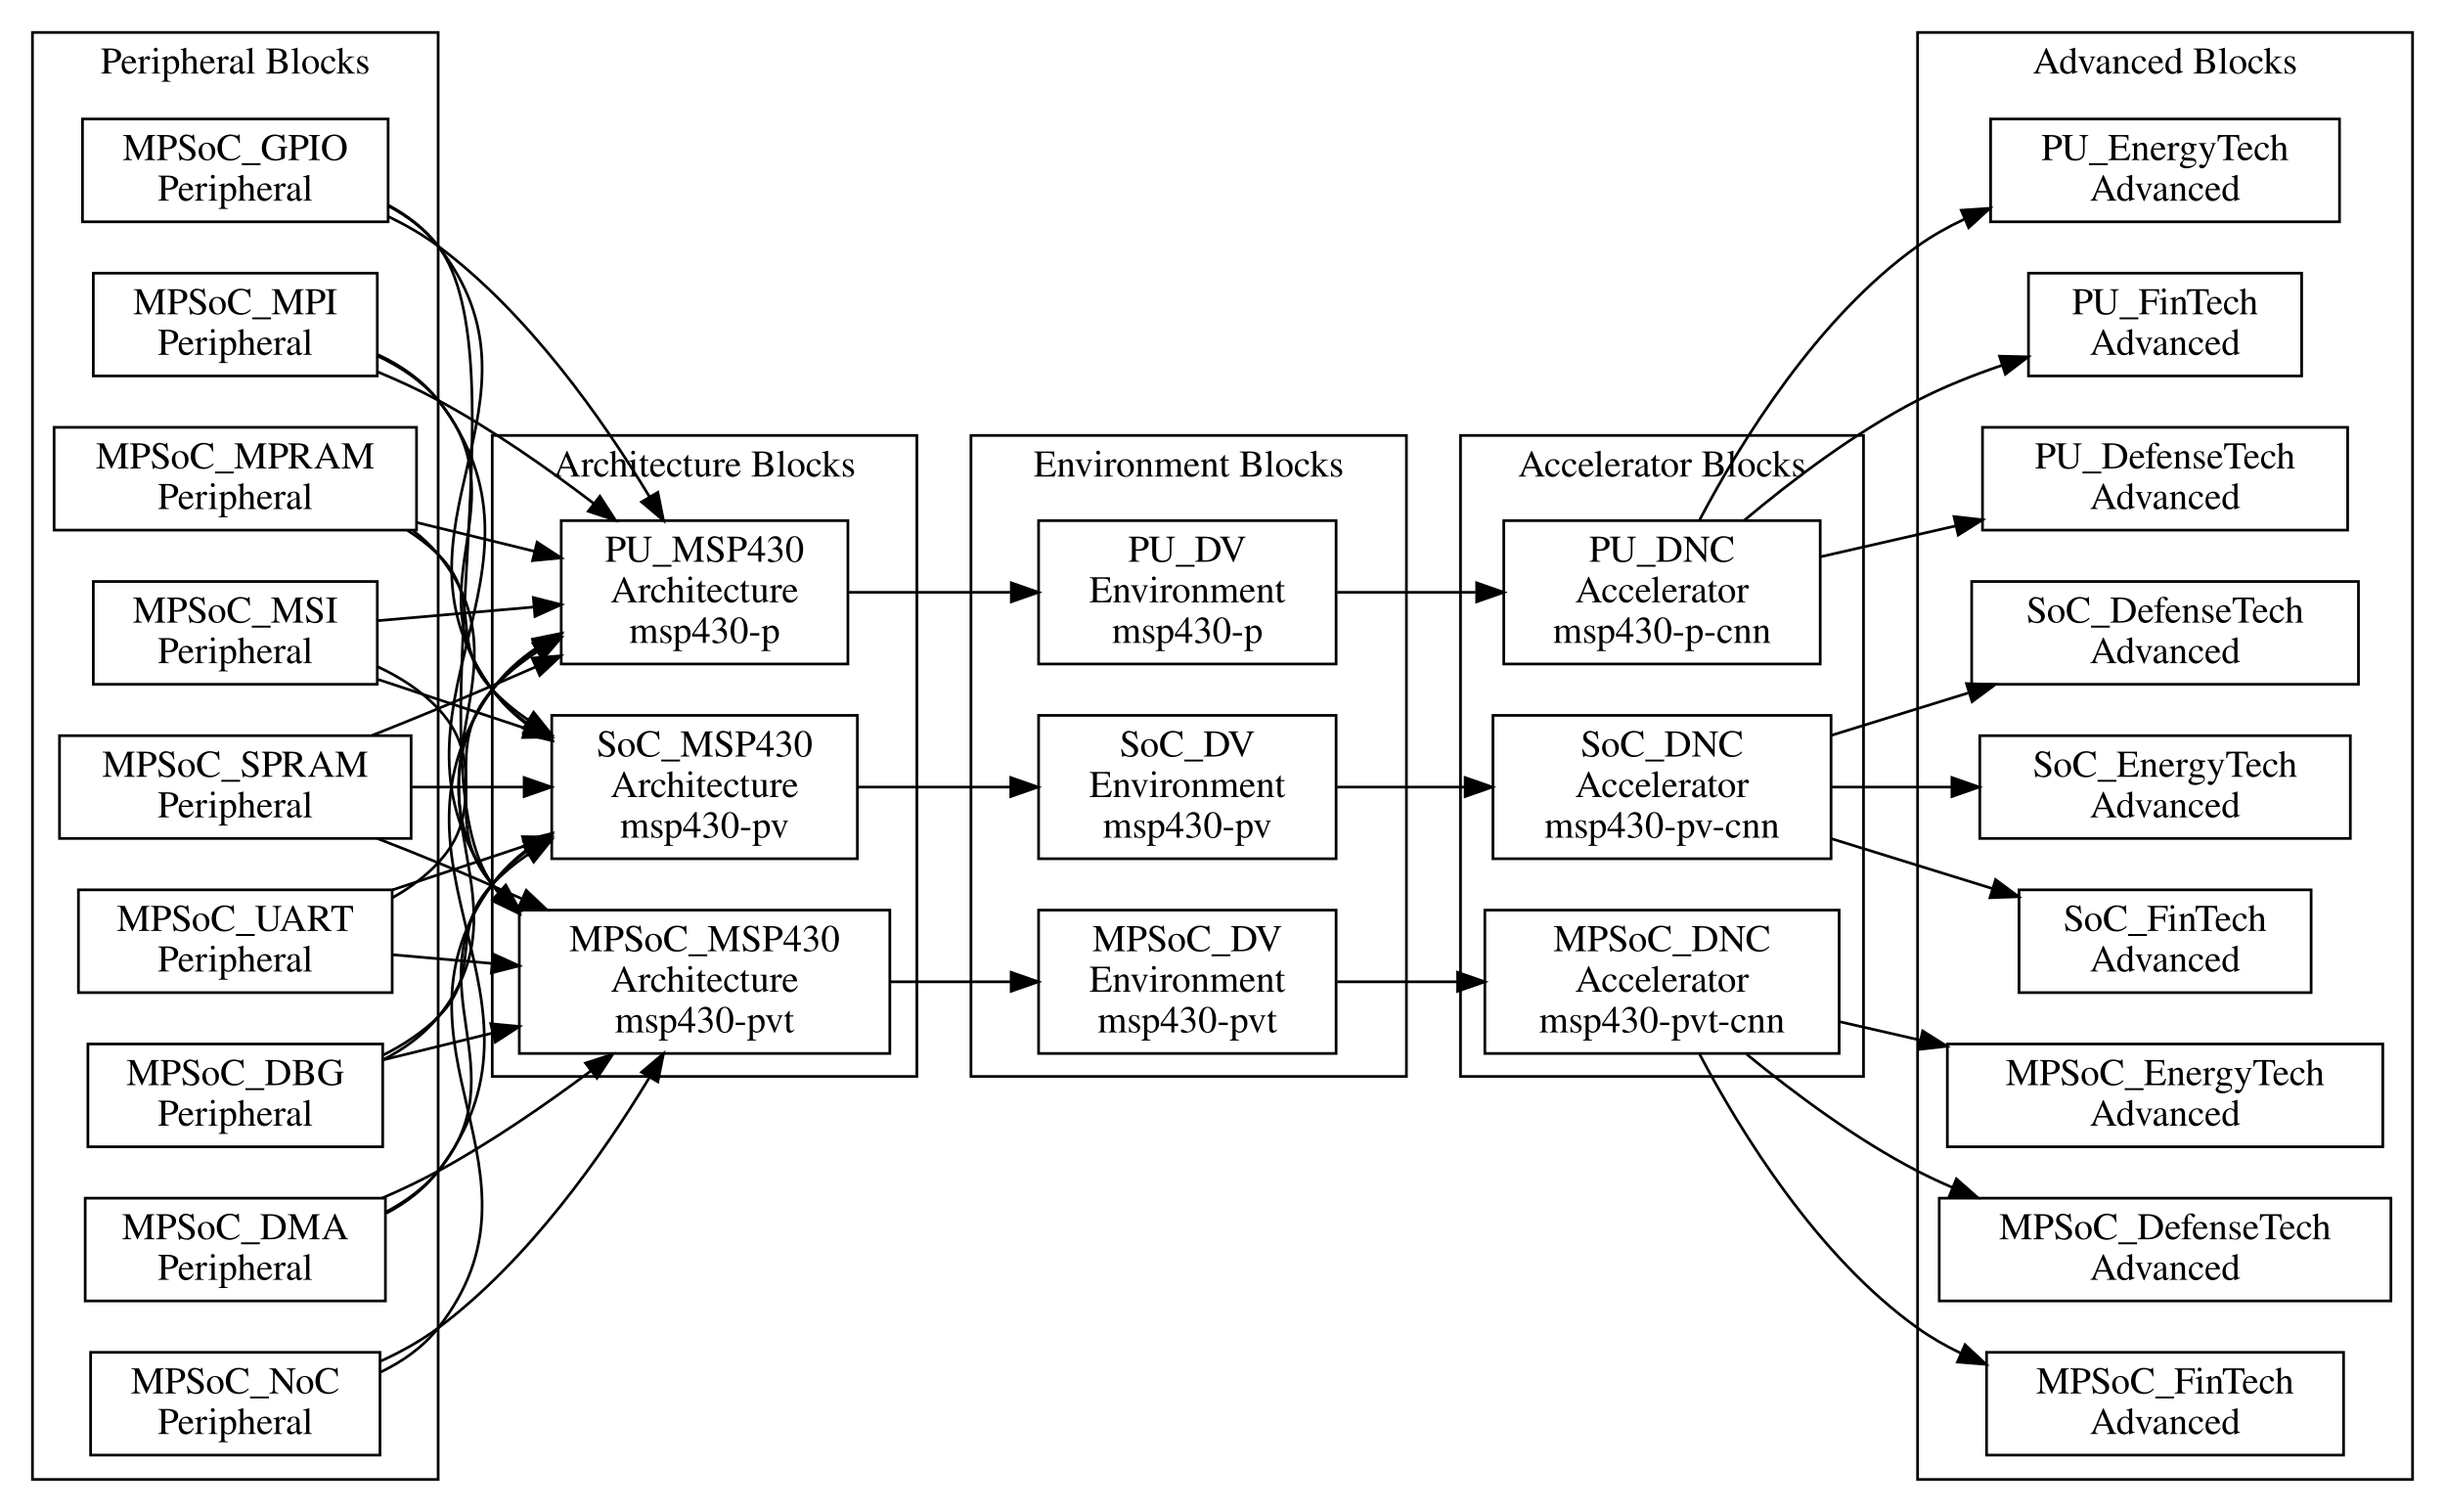
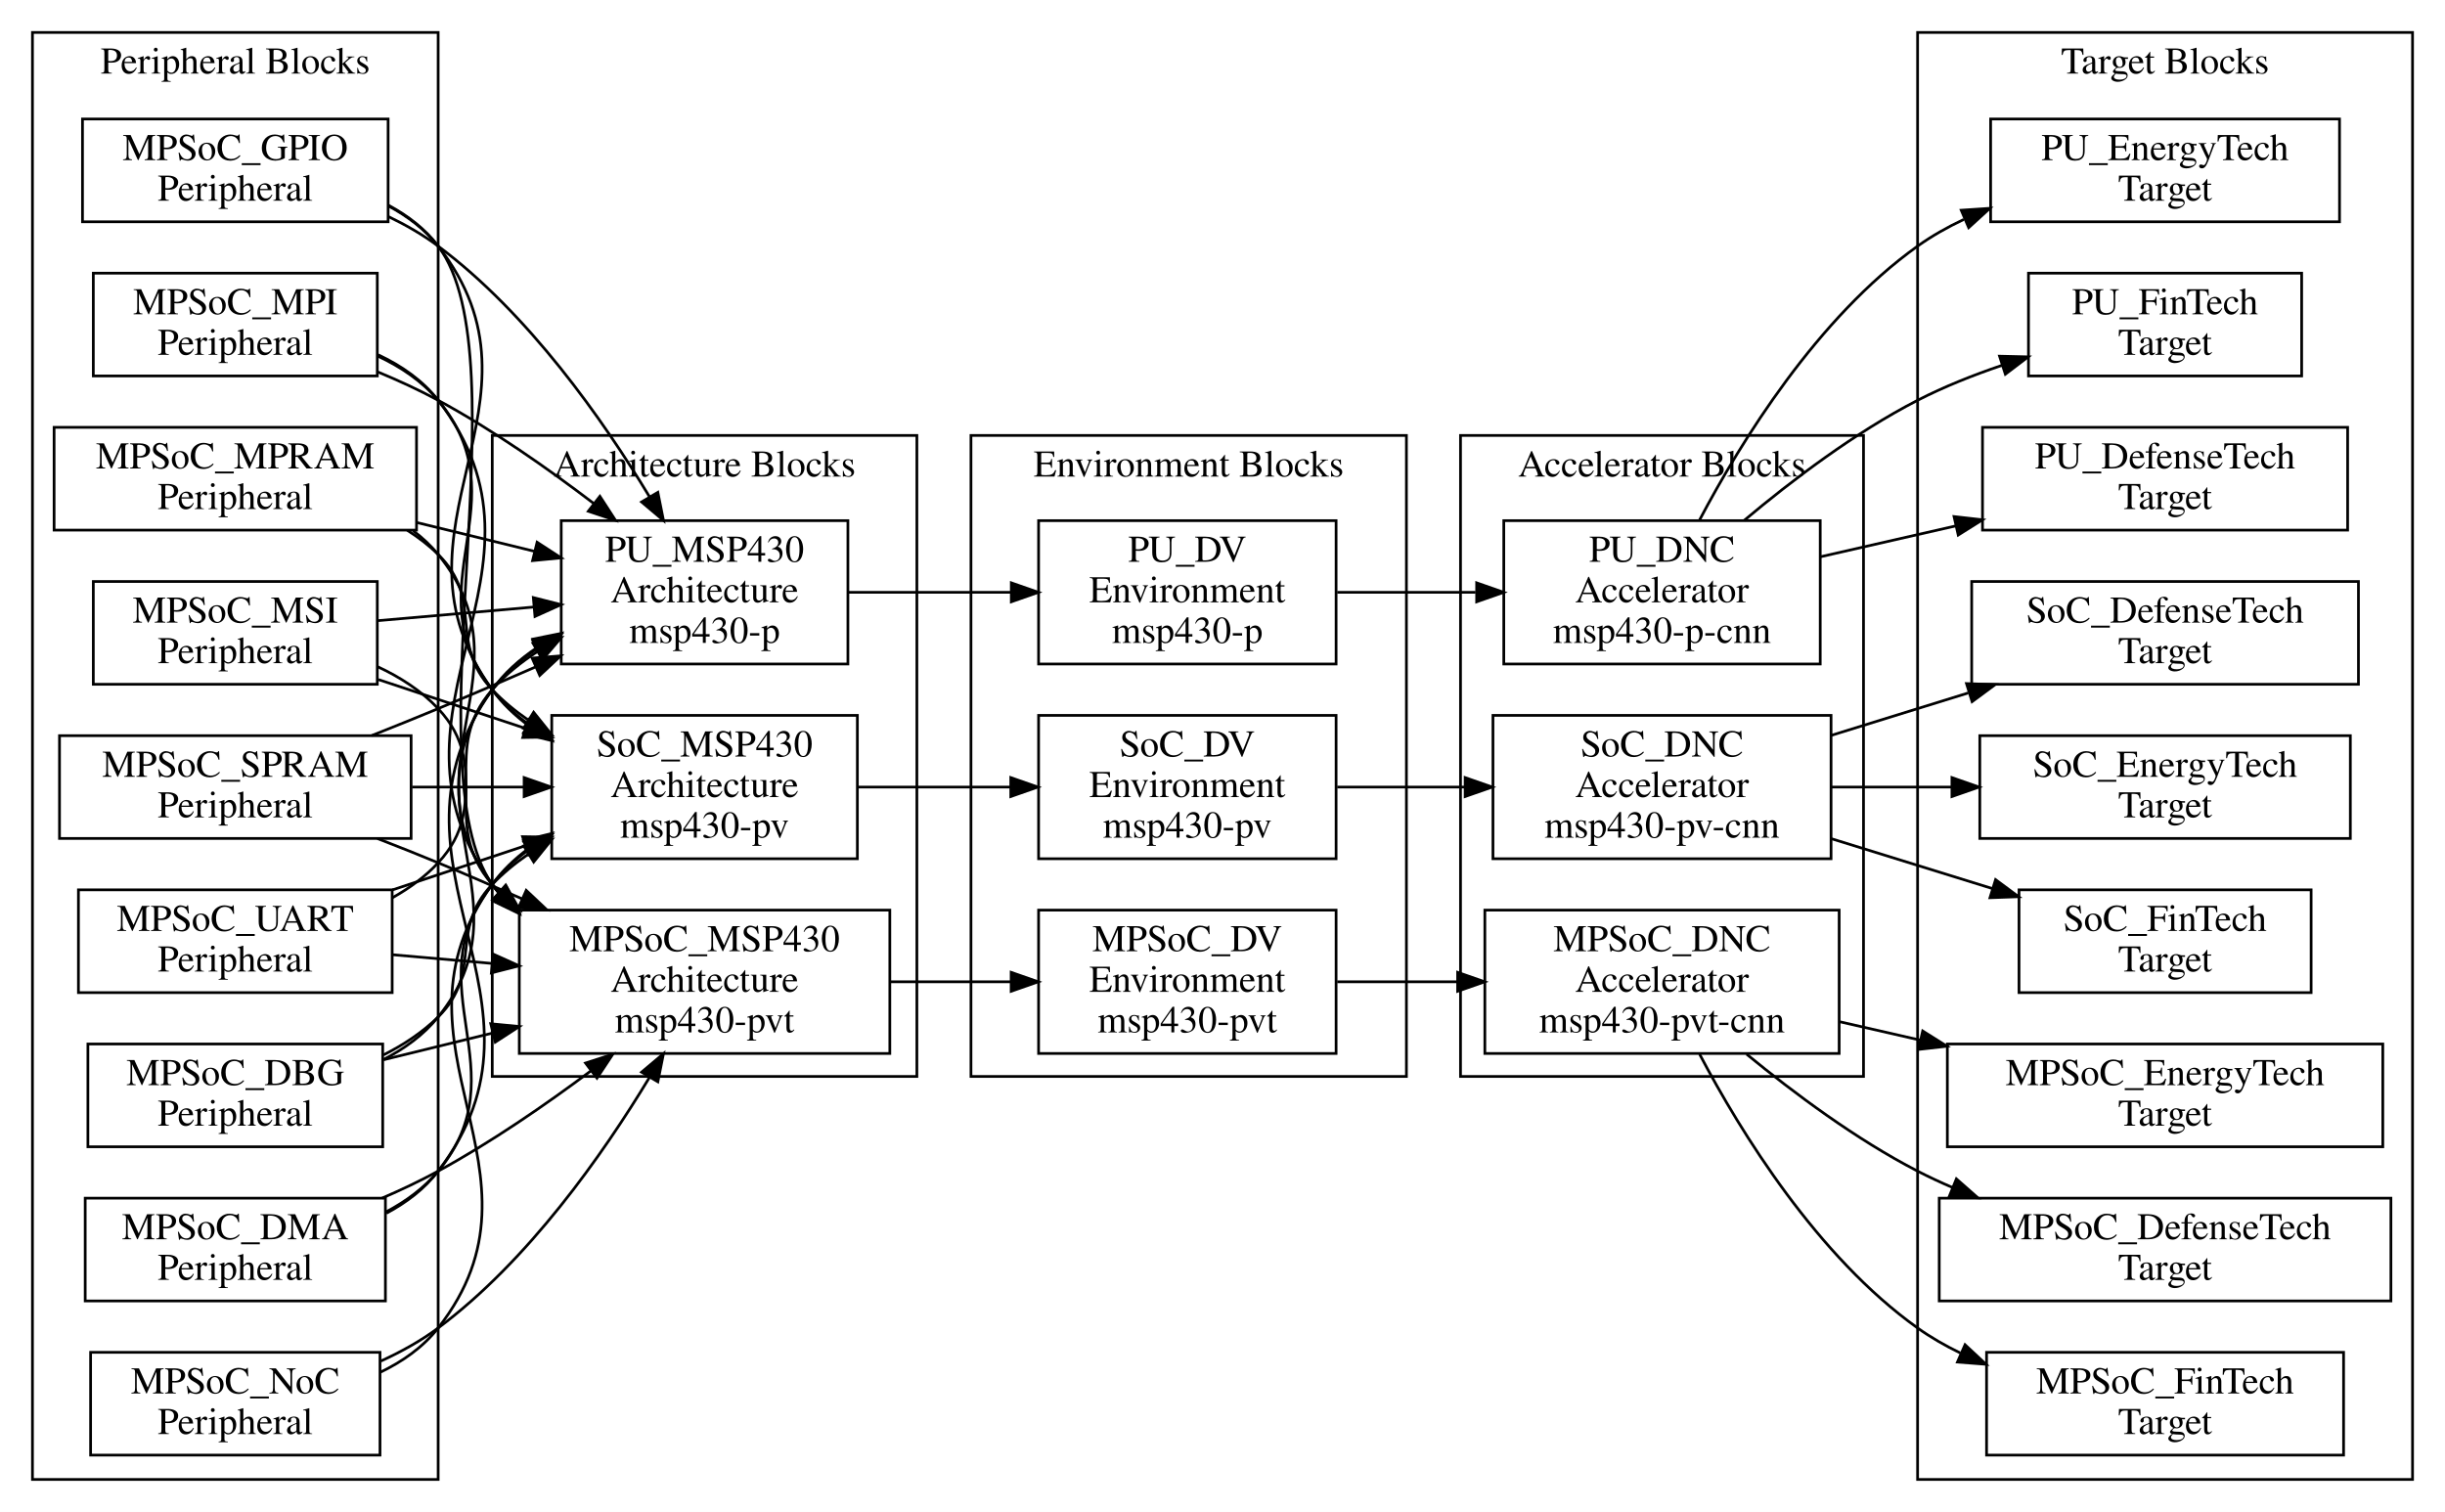
<svg xmlns="http://www.w3.org/2000/svg" width="904pt" height="559pt" viewBox="0.00 0.00 904.00 559.00">
  <g id="graph0" class="graph" transform="scale(1 1) rotate(0) translate(4 555)">
    <polygon fill="white" stroke="transparent" points="-4,4 -4,-555 900,-555 900,4 -4,4" />
    <g id="clust1" class="cluster">
      <polygon fill="none" stroke="black" points="8,-8 8,-543 158,-543 158,-8 8,-8" />
      <text text-anchor="middle" x="83" y="-527.8" font-family="Times,serif" font-size="14.00">Peripheral Blocks</text>
    </g>
    <g id="clust2" class="cluster">
      <polygon fill="none" stroke="black" points="178,-157 178,-394 335,-394 335,-157 178,-157" />
      <text text-anchor="middle" x="256.5" y="-378.8" font-family="Times,serif" font-size="14.00">Architecture Blocks</text>
    </g>
    <g id="clust3" class="cluster">
      <polygon fill="none" stroke="black" points="355,-157 355,-394 516,-394 516,-157 355,-157" />
      <text text-anchor="middle" x="435.5" y="-378.8" font-family="Times,serif" font-size="14.00">Environment Blocks</text>
    </g>
    <g id="clust4" class="cluster">
      <polygon fill="none" stroke="black" points="536,-157 536,-394 685,-394 685,-157 536,-157" />
      <text text-anchor="middle" x="610.5" y="-378.8" font-family="Times,serif" font-size="14.00">Accelerator Blocks</text>
    </g>
    <g id="clust5" class="cluster">
      <polygon fill="none" stroke="black" points="705,-8 705,-543 888,-543 888,-8 705,-8" />
-       <text text-anchor="middle" x="796.5" y="-527.8" font-family="Times,serif" font-size="14.00">Advanced Blocks</text>
+       <text text-anchor="middle" x="796.5" y="-527.8" font-family="Times,serif" font-size="14.00">Target Blocks</text>
    </g>
    <g id="node1" class="node">
      <polygon fill="none" stroke="black" points="28.5,-131 28.5,-169 137.5,-169 137.5,-131 28.5,-131" />
      <text text-anchor="middle" x="83" y="-153.8" font-family="Times,serif" font-size="14.00">MPSoC_DBG</text>
      <text text-anchor="middle" x="83" y="-138.8" font-family="Times,serif" font-size="14.00">Peripheral</text>
    </g>
    <g id="node10" class="node">
      <polygon fill="none" stroke="black" points="188,-165.5 188,-218.5 325,-218.5 325,-165.5 188,-165.5" />
      <text text-anchor="middle" x="256.5" y="-203.3" font-family="Times,serif" font-size="14.00">MPSoC_MSP430</text>
      <text text-anchor="middle" x="256.5" y="-188.3" font-family="Times,serif" font-size="14.00">Architecture</text>
      <text text-anchor="middle" x="256.5" y="-173.3" font-family="Times,serif" font-size="14.00">msp430-pvt</text>
    </g>
    <g id="edge1" class="edge">
      <path fill="none" stroke="black" d="M137.79,-163.17C150.6,-166.31 164.51,-169.72 178.14,-173.06" />
      <polygon fill="black" stroke="black" points="177.45,-176.49 188,-175.47 179.12,-169.69 177.45,-176.49" />
    </g>
    <g id="node11" class="node">
      <polygon fill="none" stroke="black" points="200,-237.5 200,-290.5 313,-290.5 313,-237.5 200,-237.5" />
      <text text-anchor="middle" x="256.5" y="-275.3" font-family="Times,serif" font-size="14.00">SoC_MSP430</text>
      <text text-anchor="middle" x="256.5" y="-260.3" font-family="Times,serif" font-size="14.00">Architecture</text>
      <text text-anchor="middle" x="256.5" y="-245.3" font-family="Times,serif" font-size="14.00">msp430-pv</text>
    </g>
    <g id="edge10" class="edge">
      <path fill="none" stroke="black" d="M137.72,-164.93C145.15,-168.66 152.2,-173.28 158,-179 174.75,-195.52 161.77,-210.98 178,-228 181.9,-232.09 186.36,-235.77 191.13,-239.05" />
      <polygon fill="black" stroke="black" points="189.64,-242.25 199.98,-244.56 193.33,-236.3 189.64,-242.25" />
    </g>
    <g id="node12" class="node">
      <polygon fill="none" stroke="black" points="203.5,-309.5 203.5,-362.5 309.5,-362.5 309.5,-309.5 203.5,-309.5" />
      <text text-anchor="middle" x="256.5" y="-347.3" font-family="Times,serif" font-size="14.00">PU_MSP430</text>
      <text text-anchor="middle" x="256.5" y="-332.3" font-family="Times,serif" font-size="14.00">Architecture</text>
      <text text-anchor="middle" x="256.5" y="-317.3" font-family="Times,serif" font-size="14.00">msp430-p</text>
    </g>
    <g id="edge19" class="edge">
      <path fill="none" stroke="black" d="M137.81,-163.27C145.5,-167.22 152.62,-172.35 158,-179 192.3,-221.36 145.02,-256.6 178,-300 182.51,-305.93 188.22,-310.92 194.5,-315.1" />
      <polygon fill="black" stroke="black" points="192.97,-318.26 203.36,-320.33 196.53,-312.23 192.97,-318.26" />
    </g>
    <g id="node2" class="node">
      <polygon fill="none" stroke="black" points="27.5,-74 27.5,-112 138.5,-112 138.5,-74 27.5,-74" />
      <text text-anchor="middle" x="83" y="-96.8" font-family="Times,serif" font-size="14.00">MPSoC_DMA</text>
      <text text-anchor="middle" x="83" y="-81.8" font-family="Times,serif" font-size="14.00">Peripheral</text>
    </g>
    <g id="edge2" class="edge">
      <path fill="none" stroke="black" d="M137.28,-112.02C144.38,-115.09 151.45,-118.44 158,-122 177.51,-132.61 197.67,-146.51 214.56,-159.13" />
      <polygon fill="black" stroke="black" points="212.49,-161.96 222.57,-165.21 216.72,-156.38 212.49,-161.96" />
    </g>
    <g id="edge11" class="edge">
      <path fill="none" stroke="black" d="M138.79,-106.95C146.08,-110.81 152.81,-115.73 158,-122 188.59,-158.92 148.56,-190.16 178,-228 181.74,-232.8 186.26,-236.99 191.23,-240.63" />
      <polygon fill="black" stroke="black" points="189.65,-243.78 199.95,-246.27 193.45,-237.9 189.65,-243.78" />
    </g>
    <g id="edge20" class="edge">
      <path fill="none" stroke="black" d="M138.85,-106.42C146.22,-110.35 152.96,-115.43 158,-122 206.47,-185.15 131.49,-235.39 178,-300 182.41,-306.13 188.13,-311.24 194.46,-315.5" />
      <polygon fill="black" stroke="black" points="193.02,-318.71 203.41,-320.8 196.59,-312.69 193.02,-318.71" />
    </g>
    <g id="node3" class="node">
      <polygon fill="none" stroke="black" points="26.5,-473 26.5,-511 139.5,-511 139.5,-473 26.5,-473" />
      <text text-anchor="middle" x="83" y="-495.8" font-family="Times,serif" font-size="14.00">MPSoC_GPIO</text>
      <text text-anchor="middle" x="83" y="-480.8" font-family="Times,serif" font-size="14.00">Peripheral</text>
    </g>
    <g id="edge3" class="edge">
      <path fill="none" stroke="black" d="M139.71,-479.07C146.77,-475.27 153.2,-470.36 158,-464 189.72,-422 147.84,-271.13 178,-228 178.88,-226.75 179.81,-225.54 180.79,-224.37" />
      <polygon fill="black" stroke="black" points="183.33,-226.78 187.92,-217.23 178.38,-221.83 183.33,-226.78" />
    </g>
    <g id="edge12" class="edge">
      <path fill="none" stroke="black" d="M139.5,-478.91C146.59,-475.13 153.08,-470.27 158,-464 203.32,-406.23 134.82,-359.39 178,-300 181.72,-294.88 186.35,-290.47 191.49,-286.67" />
      <polygon fill="black" stroke="black" points="193.44,-289.58 199.92,-281.19 189.63,-283.71 193.44,-289.58" />
    </g>
    <g id="edge21" class="edge">
      <path fill="none" stroke="black" d="M139.56,-474.95C146.07,-471.82 152.38,-468.19 158,-464 191.34,-439.14 218.88,-399.9 236.09,-371.42" />
      <polygon fill="black" stroke="black" points="239.23,-372.97 241.31,-362.58 233.21,-369.41 239.23,-372.97" />
    </g>
    <g id="node4" class="node">
      <polygon fill="none" stroke="black" points="30.5,-416 30.5,-454 135.5,-454 135.5,-416 30.5,-416" />
      <text text-anchor="middle" x="83" y="-438.8" font-family="Times,serif" font-size="14.00">MPSoC_MPI</text>
      <text text-anchor="middle" x="83" y="-423.8" font-family="Times,serif" font-size="14.00">Peripheral</text>
    </g>
    <g id="edge4" class="edge">
      <path fill="none" stroke="black" d="M135.84,-423.81C144.37,-419.81 152.27,-414.38 158,-407 207.09,-343.77 131.25,-292.98 178,-228 178.78,-226.92 179.6,-225.86 180.46,-224.84" />
      <polygon fill="black" stroke="black" points="183.1,-227.15 187.7,-217.6 178.15,-222.2 183.1,-227.15" />
    </g>
    <g id="edge13" class="edge">
      <path fill="none" stroke="black" d="M135.79,-423.29C144.21,-419.34 152.09,-414.06 158,-407 189.05,-369.9 148.32,-338.21 178,-300 181.73,-295.2 186.25,-291.01 191.22,-287.36" />
      <polygon fill="black" stroke="black" points="193.44,-290.09 199.94,-281.72 189.64,-284.22 193.44,-290.09" />
    </g>
    <g id="edge22" class="edge">
      <path fill="none" stroke="black" d="M135.75,-417.46C143.36,-414.3 150.99,-410.79 158,-407 177.95,-396.22 198.46,-381.85 215.5,-368.87" />
      <polygon fill="black" stroke="black" points="217.8,-371.51 223.56,-362.63 213.51,-365.98 217.8,-371.51" />
    </g>
    <g id="node5" class="node">
      <polygon fill="none" stroke="black" points="16,-359 16,-397 150,-397 150,-359 16,-359" />
      <text text-anchor="middle" x="83" y="-381.8" font-family="Times,serif" font-size="14.00">MPSoC_MPRAM</text>
      <text text-anchor="middle" x="83" y="-366.8" font-family="Times,serif" font-size="14.00">Peripheral</text>
    </g>
    <g id="edge5" class="edge">
      <path fill="none" stroke="black" d="M148.76,-358.77C152.17,-356.2 155.3,-353.3 158,-350 192.8,-307.48 144.78,-271.77 178,-228 178.81,-226.94 179.65,-225.9 180.53,-224.9" />
      <polygon fill="black" stroke="black" points="183.16,-227.23 187.92,-217.77 178.3,-222.19 183.16,-227.23" />
    </g>
    <g id="edge14" class="edge">
      <path fill="none" stroke="black" d="M146.56,-358.96C150.69,-356.34 154.57,-353.37 158,-350 175.08,-333.24 161.54,-317.38 178,-300 181.89,-295.89 186.34,-292.21 191.1,-288.92" />
      <polygon fill="black" stroke="black" points="193.3,-291.67 199.94,-283.4 189.6,-285.73 193.3,-291.67" />
    </g>
    <g id="edge23" class="edge">
      <path fill="none" stroke="black" d="M150.31,-361.76C164.49,-358.29 179.42,-354.63 193.44,-351.2" />
      <polygon fill="black" stroke="black" points="194.58,-354.52 203.46,-348.74 192.91,-347.72 194.58,-354.52" />
    </g>
    <g id="node6" class="node">
      <polygon fill="none" stroke="black" points="30.5,-302 30.5,-340 135.5,-340 135.5,-302 30.5,-302" />
      <text text-anchor="middle" x="83" y="-324.8" font-family="Times,serif" font-size="14.00">MPSoC_MSI</text>
      <text text-anchor="middle" x="83" y="-309.8" font-family="Times,serif" font-size="14.00">Peripheral</text>
    </g>
    <g id="edge6" class="edge">
      <path fill="none" stroke="black" d="M135.53,-308.55C143.87,-304.67 151.8,-299.61 158,-293 178.69,-270.96 158.13,-250.78 178,-228 178.85,-227.03 179.73,-226.08 180.64,-225.15" />
      <polygon fill="black" stroke="black" points="182.97,-227.76 188.14,-218.51 178.33,-222.52 182.97,-227.76" />
    </g>
    <g id="edge15" class="edge">
      <path fill="none" stroke="black" d="M135.92,-303.74C152.97,-298.08 172.15,-291.7 190.07,-285.75" />
      <polygon fill="black" stroke="black" points="191.49,-288.96 199.88,-282.49 189.29,-282.32 191.49,-288.96" />
    </g>
    <g id="edge24" class="edge">
      <path fill="none" stroke="black" d="M135.92,-325.54C154.06,-327.13 174.59,-328.92 193.47,-330.57" />
      <polygon fill="black" stroke="black" points="193.19,-334.06 203.46,-331.45 193.8,-327.09 193.19,-334.06" />
    </g>
    <g id="node7" class="node">
      <polygon fill="none" stroke="black" points="29.5,-17 29.5,-55 136.5,-55 136.5,-17 29.5,-17" />
      <text text-anchor="middle" x="83" y="-39.8" font-family="Times,serif" font-size="14.00">MPSoC_NoC</text>
      <text text-anchor="middle" x="83" y="-24.8" font-family="Times,serif" font-size="14.00">Peripheral</text>
    </g>
    <g id="edge7" class="edge">
      <path fill="none" stroke="black" d="M136.86,-51.79C144.32,-55.2 151.61,-59.24 158,-64 191.34,-88.86 218.88,-128.1 236.09,-156.58" />
      <polygon fill="black" stroke="black" points="233.21,-158.59 241.31,-165.42 239.23,-155.03 233.21,-158.59" />
    </g>
    <g id="edge16" class="edge">
      <path fill="none" stroke="black" d="M136.53,-47.59C144.78,-51.55 152.4,-56.87 158,-64 203.32,-121.77 134.82,-168.61 178,-228 181.72,-233.12 186.35,-237.53 191.49,-241.33" />
      <polygon fill="black" stroke="black" points="189.63,-244.29 199.92,-246.81 193.44,-238.42 189.63,-244.29" />
    </g>
    <g id="node8" class="node">
      <polygon fill="none" stroke="black" points="18,-245 18,-283 148,-283 148,-245 18,-245" />
      <text text-anchor="middle" x="83" y="-267.8" font-family="Times,serif" font-size="14.00">MPSoC_SPRAM</text>
      <text text-anchor="middle" x="83" y="-252.8" font-family="Times,serif" font-size="14.00">Peripheral</text>
    </g>
    <g id="edge8" class="edge">
      <path fill="none" stroke="black" d="M135.52,-244.98C143.09,-242.05 150.77,-239 158,-236 168.05,-231.84 178.6,-227.27 188.91,-222.72" />
      <polygon fill="black" stroke="black" points="190.56,-225.81 198.27,-218.54 187.72,-219.41 190.56,-225.81" />
    </g>
    <g id="edge17" class="edge">
      <path fill="none" stroke="black" d="M148.35,-264C161.83,-264 176.07,-264 189.6,-264" />
      <polygon fill="black" stroke="black" points="189.79,-267.5 199.79,-264 189.79,-260.5 189.79,-267.5" />
    </g>
    <g id="edge25" class="edge">
      <path fill="none" stroke="black" d="M133.47,-283.06C141.69,-286.32 150.1,-289.71 158,-293 169.66,-297.85 182.03,-303.17 193.91,-308.37" />
      <polygon fill="black" stroke="black" points="192.74,-311.68 203.3,-312.5 195.56,-305.27 192.74,-311.68" />
    </g>
    <g id="node9" class="node">
      <polygon fill="none" stroke="black" points="25,-188 25,-226 141,-226 141,-188 25,-188" />
      <text text-anchor="middle" x="83" y="-210.8" font-family="Times,serif" font-size="14.00">MPSoC_UART</text>
      <text text-anchor="middle" x="83" y="-195.8" font-family="Times,serif" font-size="14.00">Peripheral</text>
    </g>
    <g id="edge9" class="edge">
      <path fill="none" stroke="black" d="M141.11,-202.01C152.83,-200.98 165.36,-199.88 177.67,-198.81" />
      <polygon fill="black" stroke="black" points="178.28,-202.27 187.94,-197.91 177.67,-195.29 178.28,-202.27" />
    </g>
    <g id="edge18" class="edge">
      <path fill="none" stroke="black" d="M141.11,-225.98C156.76,-231.18 173.85,-236.86 189.94,-242.21" />
      <polygon fill="black" stroke="black" points="189.21,-245.66 199.81,-245.49 191.42,-239.01 189.21,-245.66" />
    </g>
    <g id="edge26" class="edge">
      <path fill="none" stroke="black" d="M141.13,-223.1C147.38,-226.6 153.2,-230.85 158,-236 178.32,-257.8 158.36,-277.58 178,-300 182.77,-305.45 188.54,-310.13 194.76,-314.13" />
      <polygon fill="black" stroke="black" points="193.05,-317.19 203.45,-319.18 196.56,-311.13 193.05,-317.19" />
    </g>
    <g id="node13" class="node">
      <polygon fill="none" stroke="black" points="380,-165.5 380,-218.5 490,-218.5 490,-165.5 380,-165.5" />
      <text text-anchor="middle" x="435" y="-203.3" font-family="Times,serif" font-size="14.00">MPSoC_DV</text>
      <text text-anchor="middle" x="435" y="-188.3" font-family="Times,serif" font-size="14.00">Environment</text>
      <text text-anchor="middle" x="435" y="-173.3" font-family="Times,serif" font-size="14.00">msp430-pvt</text>
    </g>
    <g id="edge29" class="edge">
      <path fill="none" stroke="black" d="M325.23,-192C339.79,-192 355.12,-192 369.54,-192" />
      <polygon fill="black" stroke="black" points="369.86,-195.5 379.86,-192 369.86,-188.5 369.86,-195.5" />
    </g>
    <g id="node14" class="node">
      <polygon fill="none" stroke="black" points="380,-237.5 380,-290.5 490,-290.5 490,-237.5 380,-237.5" />
      <text text-anchor="middle" x="435" y="-275.3" font-family="Times,serif" font-size="14.00">SoC_DV</text>
      <text text-anchor="middle" x="435" y="-260.3" font-family="Times,serif" font-size="14.00">Environment</text>
      <text text-anchor="middle" x="435" y="-245.3" font-family="Times,serif" font-size="14.00">msp430-pv</text>
    </g>
    <g id="edge28" class="edge">
      <path fill="none" stroke="black" d="M313.35,-264C331.24,-264 351.2,-264 369.65,-264" />
      <polygon fill="black" stroke="black" points="369.72,-267.5 379.72,-264 369.72,-260.5 369.72,-267.5" />
    </g>
    <g id="node15" class="node">
      <polygon fill="none" stroke="black" points="380,-309.5 380,-362.5 490,-362.5 490,-309.5 380,-309.5" />
      <text text-anchor="middle" x="435" y="-347.3" font-family="Times,serif" font-size="14.00">PU_DV</text>
      <text text-anchor="middle" x="435" y="-332.3" font-family="Times,serif" font-size="14.00">Environment</text>
      <text text-anchor="middle" x="435" y="-317.3" font-family="Times,serif" font-size="14.00">msp430-p</text>
    </g>
    <g id="edge27" class="edge">
      <path fill="none" stroke="black" d="M309.5,-336C328.38,-336 349.93,-336 369.74,-336" />
      <polygon fill="black" stroke="black" points="369.92,-339.5 379.92,-336 369.92,-332.5 369.92,-339.5" />
    </g>
    <g id="node16" class="node">
      <polygon fill="none" stroke="black" points="545,-165.5 545,-218.5 676,-218.5 676,-165.5 545,-165.5" />
      <text text-anchor="middle" x="610.5" y="-203.3" font-family="Times,serif" font-size="14.00">MPSoC_DNC</text>
      <text text-anchor="middle" x="610.5" y="-188.3" font-family="Times,serif" font-size="14.00">Accelerator</text>
      <text text-anchor="middle" x="610.5" y="-173.3" font-family="Times,serif" font-size="14.00">msp430-pvt-cnn</text>
    </g>
    <g id="edge32" class="edge">
      <path fill="none" stroke="black" d="M490.42,-192C504.47,-192 519.84,-192 534.73,-192" />
      <polygon fill="black" stroke="black" points="534.94,-195.5 544.94,-192 534.94,-188.5 534.94,-195.5" />
    </g>
    <g id="node17" class="node">
      <polygon fill="none" stroke="black" points="548,-237.5 548,-290.5 673,-290.5 673,-237.5 548,-237.5" />
      <text text-anchor="middle" x="610.5" y="-275.3" font-family="Times,serif" font-size="14.00">SoC_DNC</text>
      <text text-anchor="middle" x="610.5" y="-260.3" font-family="Times,serif" font-size="14.00">Accelerator</text>
      <text text-anchor="middle" x="610.5" y="-245.3" font-family="Times,serif" font-size="14.00">msp430-pv-cnn</text>
    </g>
    <g id="edge31" class="edge">
      <path fill="none" stroke="black" d="M490.42,-264C505.34,-264 521.75,-264 537.49,-264" />
      <polygon fill="black" stroke="black" points="537.71,-267.5 547.71,-264 537.71,-260.5 537.71,-267.5" />
    </g>
    <g id="node18" class="node">
      <polygon fill="none" stroke="black" points="552,-309.5 552,-362.5 669,-362.5 669,-309.5 552,-309.5" />
      <text text-anchor="middle" x="610.5" y="-347.3" font-family="Times,serif" font-size="14.00">PU_DNC</text>
      <text text-anchor="middle" x="610.5" y="-332.3" font-family="Times,serif" font-size="14.00">Accelerator</text>
      <text text-anchor="middle" x="610.5" y="-317.3" font-family="Times,serif" font-size="14.00">msp430-p-cnn</text>
    </g>
    <g id="edge30" class="edge">
      <path fill="none" stroke="black" d="M490.42,-336C506.63,-336 524.6,-336 541.57,-336" />
      <polygon fill="black" stroke="black" points="541.97,-339.5 551.97,-336 541.97,-332.5 541.97,-339.5" />
    </g>
    <g id="node19" class="node">
      <polygon fill="none" stroke="black" points="716,-131 716,-169 877,-169 877,-131 716,-131" />
      <text text-anchor="middle" x="796.5" y="-153.8" font-family="Times,serif" font-size="14.00">MPSoC_EnergyTech</text>
-       <text text-anchor="middle" x="796.5" y="-138.8" font-family="Times,serif" font-size="14.00">Advanced</text>
+       <text text-anchor="middle" x="796.5" y="-138.8" font-family="Times,serif" font-size="14.00">Target</text>
    </g>
    <g id="edge35" class="edge">
      <path fill="none" stroke="black" d="M676.11,-177.25C685.74,-175.05 695.81,-172.75 705.85,-170.46" />
      <polygon fill="black" stroke="black" points="706.88,-173.82 715.85,-168.18 705.32,-166.99 706.88,-173.82" />
    </g>
    <g id="node22" class="node">
      <polygon fill="none" stroke="black" points="730.5,-17 730.5,-55 862.5,-55 862.5,-17 730.5,-17" />
      <text text-anchor="middle" x="796.5" y="-39.8" font-family="Times,serif" font-size="14.00">MPSoC_FinTech</text>
-       <text text-anchor="middle" x="796.5" y="-24.8" font-family="Times,serif" font-size="14.00">Advanced</text>
+       <text text-anchor="middle" x="796.5" y="-24.8" font-family="Times,serif" font-size="14.00">Target</text>
    </g>
    <g id="edge38" class="edge">
      <path fill="none" stroke="black" d="M624.4,-165.24C639.71,-136.21 667.93,-90.46 705,-64 709.89,-60.51 715.22,-57.45 720.78,-54.76" />
      <polygon fill="black" stroke="black" points="722.54,-57.81 730.29,-50.58 719.73,-51.4 722.54,-57.81" />
    </g>
    <g id="node25" class="node">
      <polygon fill="none" stroke="black" points="713,-74 713,-112 880,-112 880,-74 713,-74" />
      <text text-anchor="middle" x="796.5" y="-96.8" font-family="Times,serif" font-size="14.00">MPSoC_DefenseTech</text>
-       <text text-anchor="middle" x="796.5" y="-81.8" font-family="Times,serif" font-size="14.00">Advanced</text>
+       <text text-anchor="middle" x="796.5" y="-81.8" font-family="Times,serif" font-size="14.00">Target</text>
    </g>
    <g id="edge41" class="edge">
      <path fill="none" stroke="black" d="M641.78,-165.24C659.29,-150.86 682.29,-133.72 705,-122 709.18,-119.84 713.55,-117.81 718.02,-115.89" />
      <polygon fill="black" stroke="black" points="719.34,-119.13 727.29,-112.13 716.71,-112.65 719.34,-119.13" />
    </g>
    <g id="node20" class="node">
      <polygon fill="none" stroke="black" points="728,-245 728,-283 865,-283 865,-245 728,-245" />
      <text text-anchor="middle" x="796.5" y="-267.8" font-family="Times,serif" font-size="14.00">SoC_EnergyTech</text>
-       <text text-anchor="middle" x="796.5" y="-252.8" font-family="Times,serif" font-size="14.00">Advanced</text>
+       <text text-anchor="middle" x="796.5" y="-252.8" font-family="Times,serif" font-size="14.00">Target</text>
    </g>
    <g id="edge34" class="edge">
      <path fill="none" stroke="black" d="M673.03,-264C687.29,-264 702.65,-264 717.51,-264" />
      <polygon fill="black" stroke="black" points="717.7,-267.5 727.7,-264 717.7,-260.5 717.7,-267.5" />
    </g>
    <g id="node23" class="node">
      <polygon fill="none" stroke="black" points="742.5,-188 742.5,-226 850.5,-226 850.5,-188 742.5,-188" />
      <text text-anchor="middle" x="796.5" y="-210.8" font-family="Times,serif" font-size="14.00">SoC_FinTech</text>
-       <text text-anchor="middle" x="796.5" y="-195.8" font-family="Times,serif" font-size="14.00">Advanced</text>
+       <text text-anchor="middle" x="796.5" y="-195.8" font-family="Times,serif" font-size="14.00">Target</text>
    </g>
    <g id="edge37" class="edge">
      <path fill="none" stroke="black" d="M673.03,-244.94C692.24,-238.99 713.46,-232.42 732.75,-226.44" />
      <polygon fill="black" stroke="black" points="733.83,-229.77 742.35,-223.46 731.76,-223.08 733.83,-229.77" />
    </g>
    <g id="node26" class="node">
      <polygon fill="none" stroke="black" points="725,-302 725,-340 868,-340 868,-302 725,-302" />
      <text text-anchor="middle" x="796.5" y="-324.8" font-family="Times,serif" font-size="14.00">SoC_DefenseTech</text>
-       <text text-anchor="middle" x="796.5" y="-309.8" font-family="Times,serif" font-size="14.00">Advanced</text>
+       <text text-anchor="middle" x="796.5" y="-309.8" font-family="Times,serif" font-size="14.00">Target</text>
    </g>
    <g id="edge40" class="edge">
      <path fill="none" stroke="black" d="M673.11,-283.12C683.74,-286.41 694.69,-289.81 705,-293 711.08,-294.88 717.4,-296.84 723.73,-298.8" />
      <polygon fill="black" stroke="black" points="723.08,-302.26 733.67,-301.88 725.15,-295.58 723.08,-302.26" />
    </g>
    <g id="node21" class="node">
      <polygon fill="none" stroke="black" points="732,-473 732,-511 861,-511 861,-473 732,-473" />
      <text text-anchor="middle" x="796.5" y="-495.8" font-family="Times,serif" font-size="14.00">PU_EnergyTech</text>
-       <text text-anchor="middle" x="796.5" y="-480.8" font-family="Times,serif" font-size="14.00">Advanced</text>
+       <text text-anchor="middle" x="796.5" y="-480.8" font-family="Times,serif" font-size="14.00">Target</text>
    </g>
    <g id="edge33" class="edge">
      <path fill="none" stroke="black" d="M624.4,-362.76C639.71,-391.79 667.93,-437.54 705,-464 710.27,-467.76 716.06,-471.03 722.09,-473.87" />
      <polygon fill="black" stroke="black" points="721.14,-477.27 731.71,-477.98 723.89,-470.83 721.14,-477.27" />
    </g>
    <g id="node24" class="node">
      <polygon fill="none" stroke="black" points="746,-416 746,-454 847,-454 847,-416 746,-416" />
      <text text-anchor="middle" x="796.5" y="-438.8" font-family="Times,serif" font-size="14.00">PU_FinTech</text>
-       <text text-anchor="middle" x="796.5" y="-423.8" font-family="Times,serif" font-size="14.00">Advanced</text>
+       <text text-anchor="middle" x="796.5" y="-423.8" font-family="Times,serif" font-size="14.00">Target</text>
    </g>
    <g id="edge36" class="edge">
      <path fill="none" stroke="black" d="M640.85,-362.56C658.42,-377.32 681.8,-395.07 705,-407 714.74,-412.01 725.54,-416.31 736.19,-419.92" />
      <polygon fill="black" stroke="black" points="735.3,-423.31 745.89,-423.06 737.45,-416.65 735.3,-423.31" />
    </g>
    <g id="node27" class="node">
      <polygon fill="none" stroke="black" points="729,-359 729,-397 864,-397 864,-359 729,-359" />
      <text text-anchor="middle" x="796.5" y="-381.8" font-family="Times,serif" font-size="14.00">PU_DefenseTech</text>
-       <text text-anchor="middle" x="796.5" y="-366.8" font-family="Times,serif" font-size="14.00">Advanced</text>
+       <text text-anchor="middle" x="796.5" y="-366.8" font-family="Times,serif" font-size="14.00">Target</text>
    </g>
    <g id="edge39" class="edge">
      <path fill="none" stroke="black" d="M669.21,-349.17C685.07,-352.79 702.52,-356.78 719.25,-360.59" />
      <polygon fill="black" stroke="black" points="718.47,-364.01 728.99,-362.82 720.02,-357.18 718.47,-364.01" />
    </g>
  </g>
</svg>
